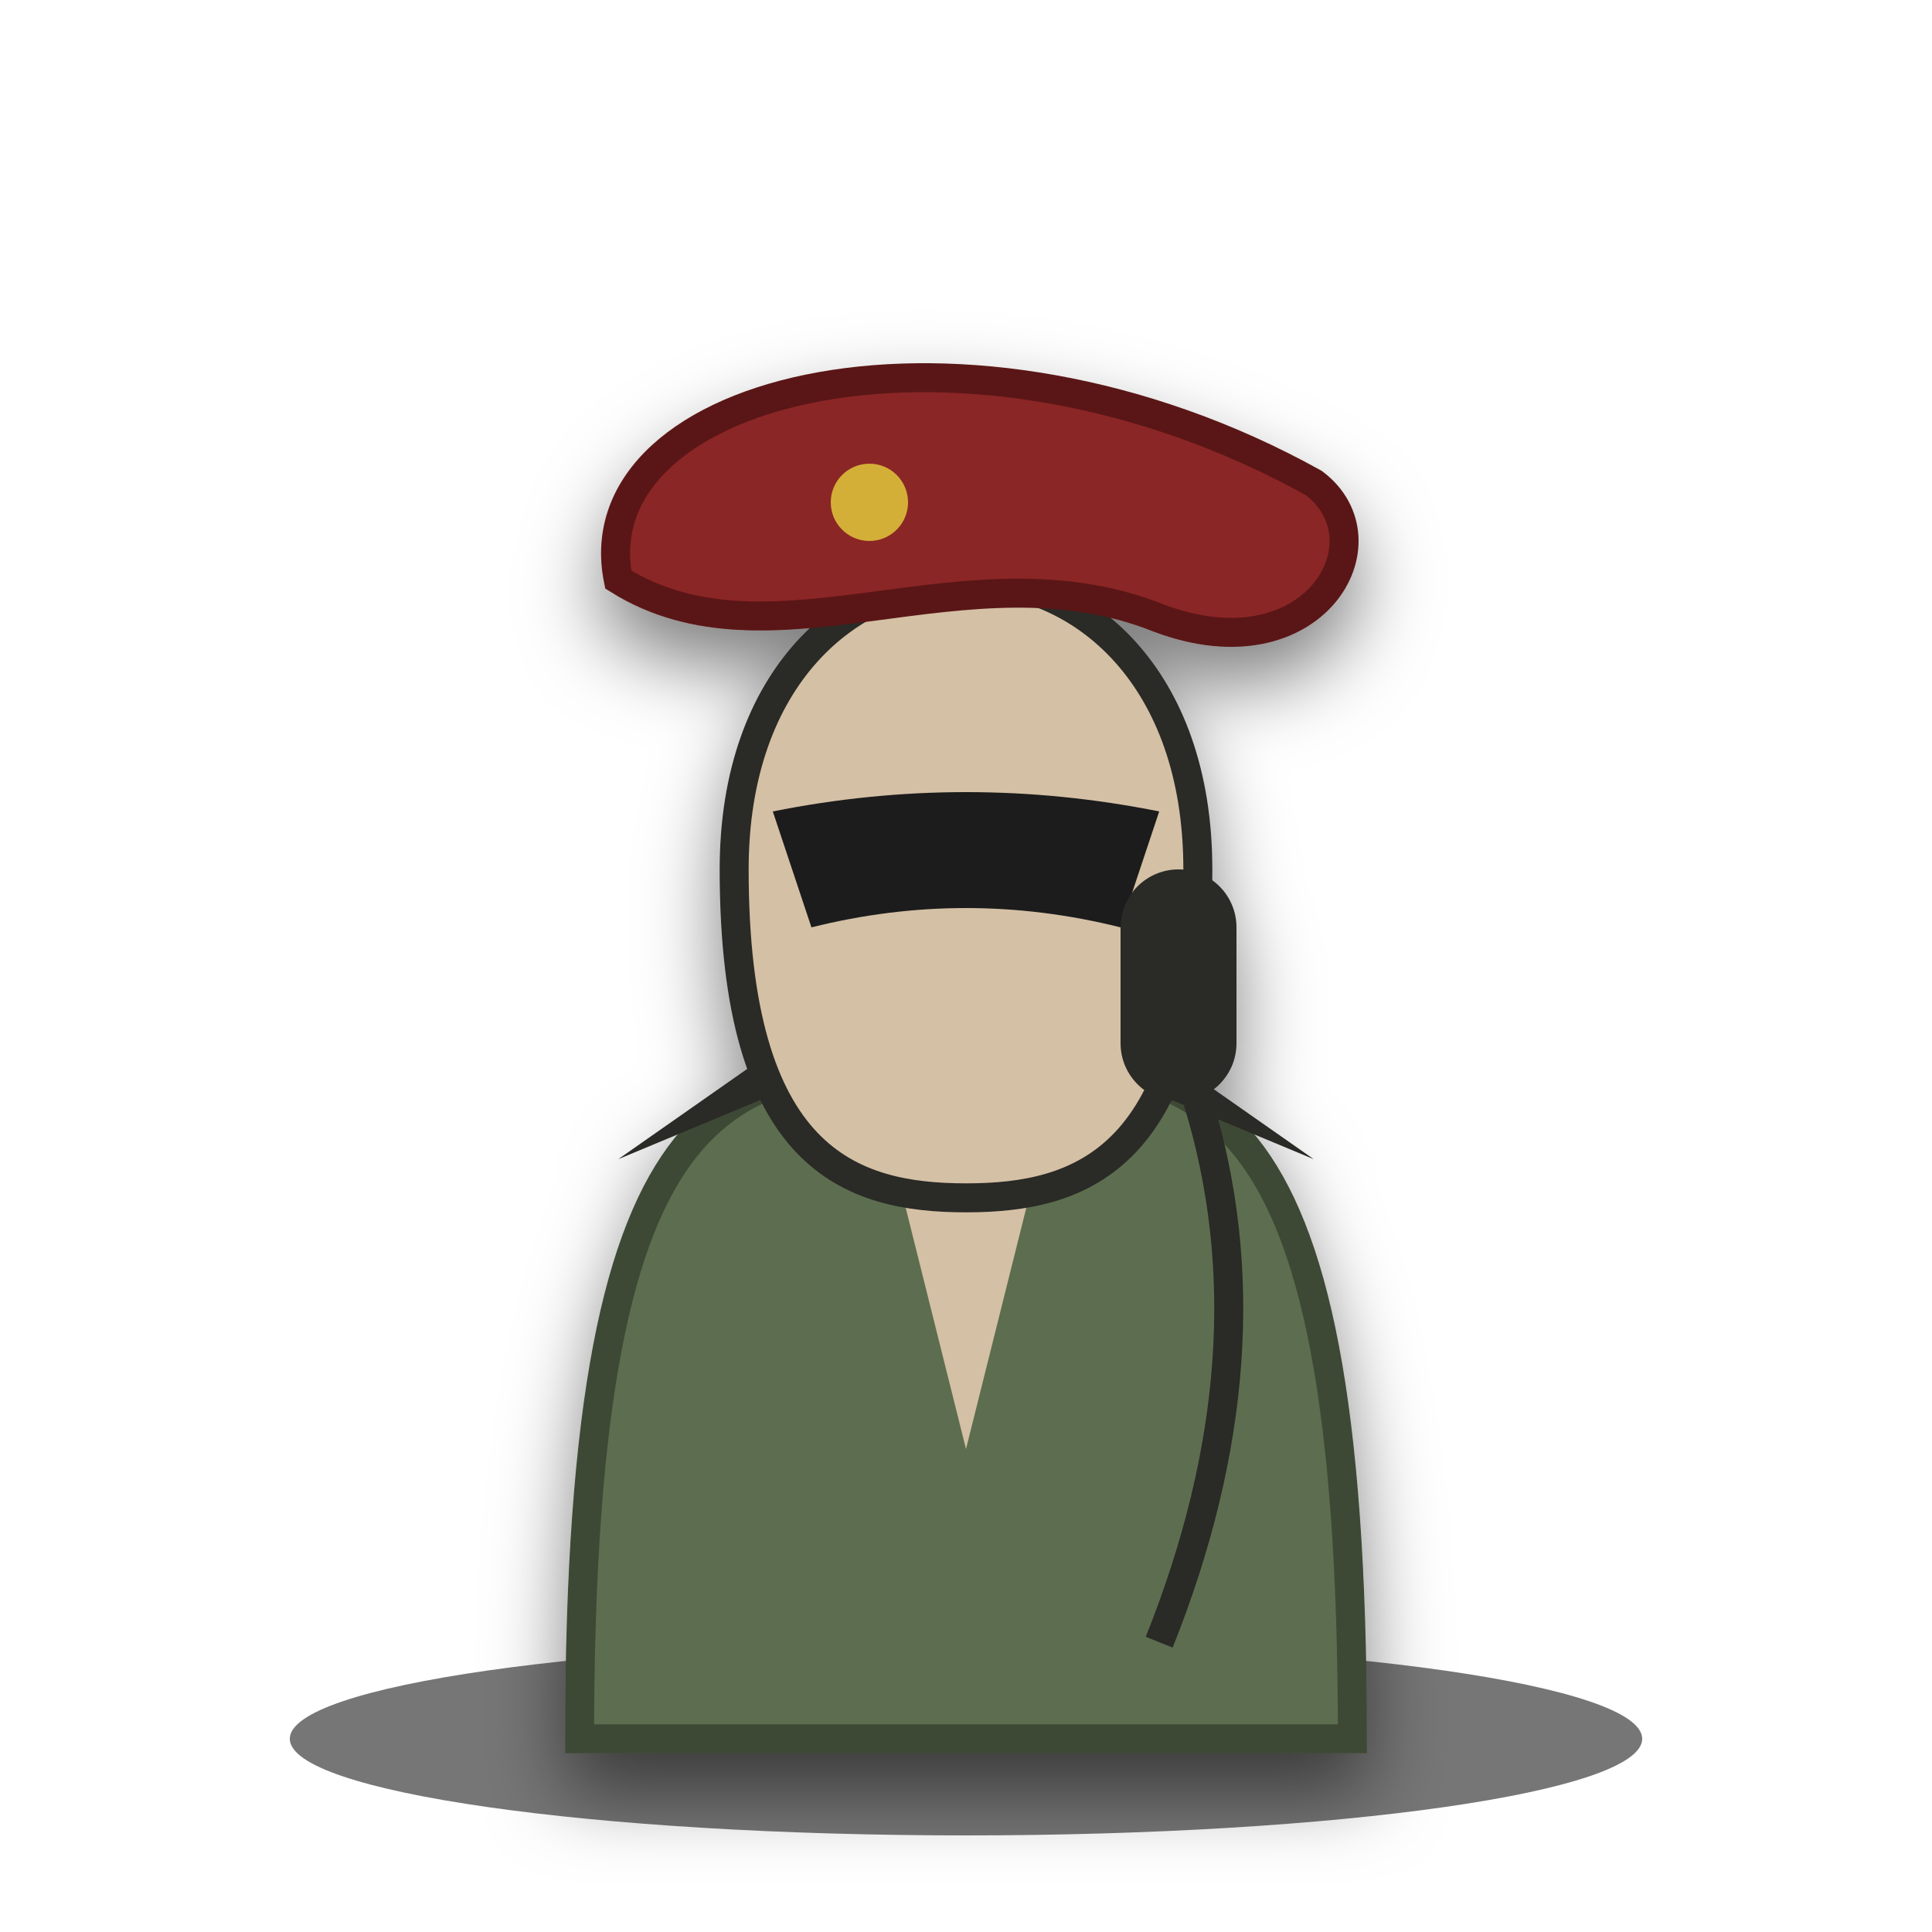
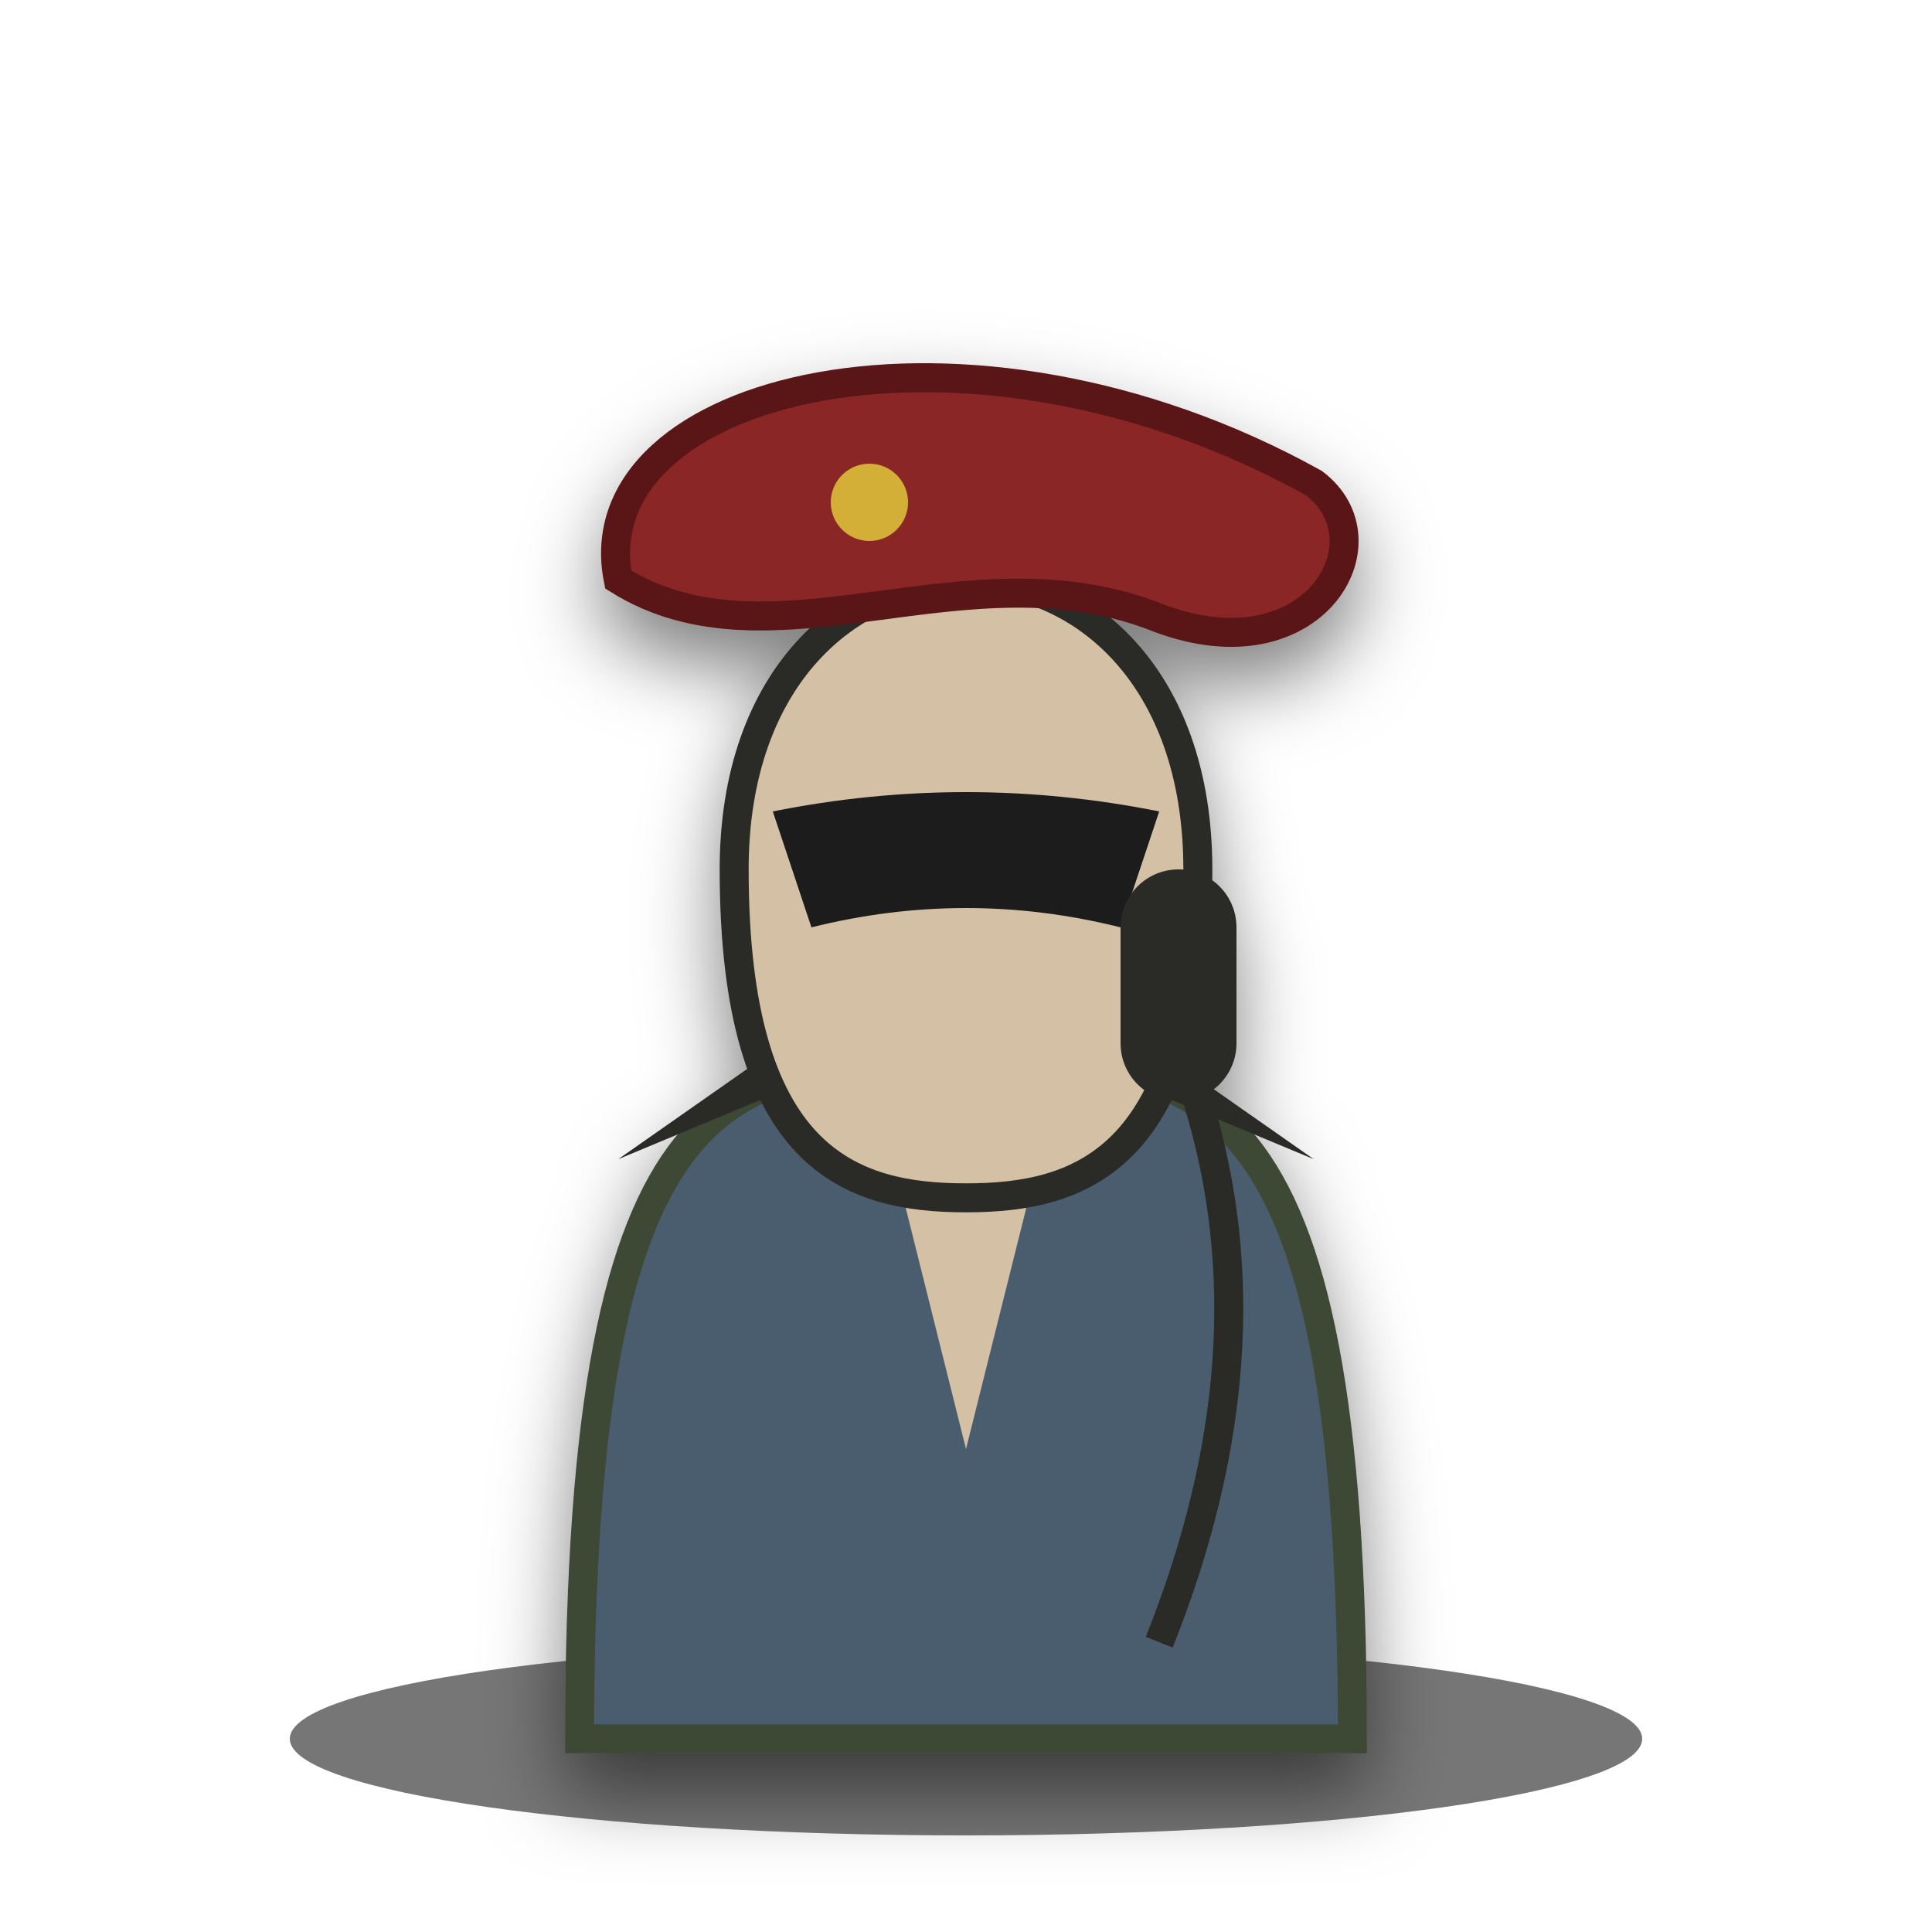
<svg xmlns="http://www.w3.org/2000/svg" viewBox="0 0 100 100">
  <defs>
    <filter id="shadow" x="-20%" y="-20%" width="140%" height="140%">
      <feDropShadow dx="0" dy="2" stdDeviation="2" flood-color="rgba(0,0,0,0.5)" />
    </filter>
  </defs>
  <ellipse cx="50" cy="90" rx="35" ry="5" fill="#1a1a1a" opacity="0.6" />
  <g filter="url(#shadow)">
-     <path d="M 30 90 C 30 55, 38 55, 50 55 C 62 55, 70 55, 70 90 Z" fill="#5b6e50" stroke="#3d4a35" stroke-width="1.5" />
-     <path d="M 42 55 L 50 65 L 58 55 Z" fill="#4a5a40" />
+     <path d="M 30 90 C 30 55, 38 55, 50 55 C 62 55, 70 55, 70 90 Z" fill="#4a5d6e" stroke="#3d4a35" stroke-width="1.5" />
+     <path d="M 42 55 L 50 65 L 58 55 Z" fill="#2c3945" />
    <path d="M 45 55 L 50 75 L 55 55 Z" fill="#d4c0a5" />
    <path d="M 32 60 L 42 53 L 44 55 Z" fill="#2c2a26" />
    <path d="M 68 60 L 58 53 L 56 55 Z" fill="#2c2a26" />
    <path d="M 38 45 C 38 25, 62 25, 62 45 C 62 60, 56 62, 50 62 C 44 62, 38 60, 38 45 Z" fill="#d4c0a5" stroke="#2c2a26" stroke-width="1.5" />
    <path d="M 40 42 Q 50 40 60 42 L 58 48 Q 50 46 42 48 Z" fill="#1a1a1a" />
    <path d="M 32 30 C 30 20, 50 15, 68 25 C 72 28, 68 35, 60 32 C 50 28, 40 35, 32 30 Z" fill="#8b2525" stroke="#5a1515" stroke-width="1.5" />
    <circle cx="45" cy="26" r="2" fill="#d4af37" />
    <rect x="58" y="45" width="6" height="12" rx="3" fill="#2c2a26" />
    <path d="M 62 57 Q 66 70 60 85" fill="none" stroke="#2c2a26" stroke-width="1.5" />
  </g>
</svg>
